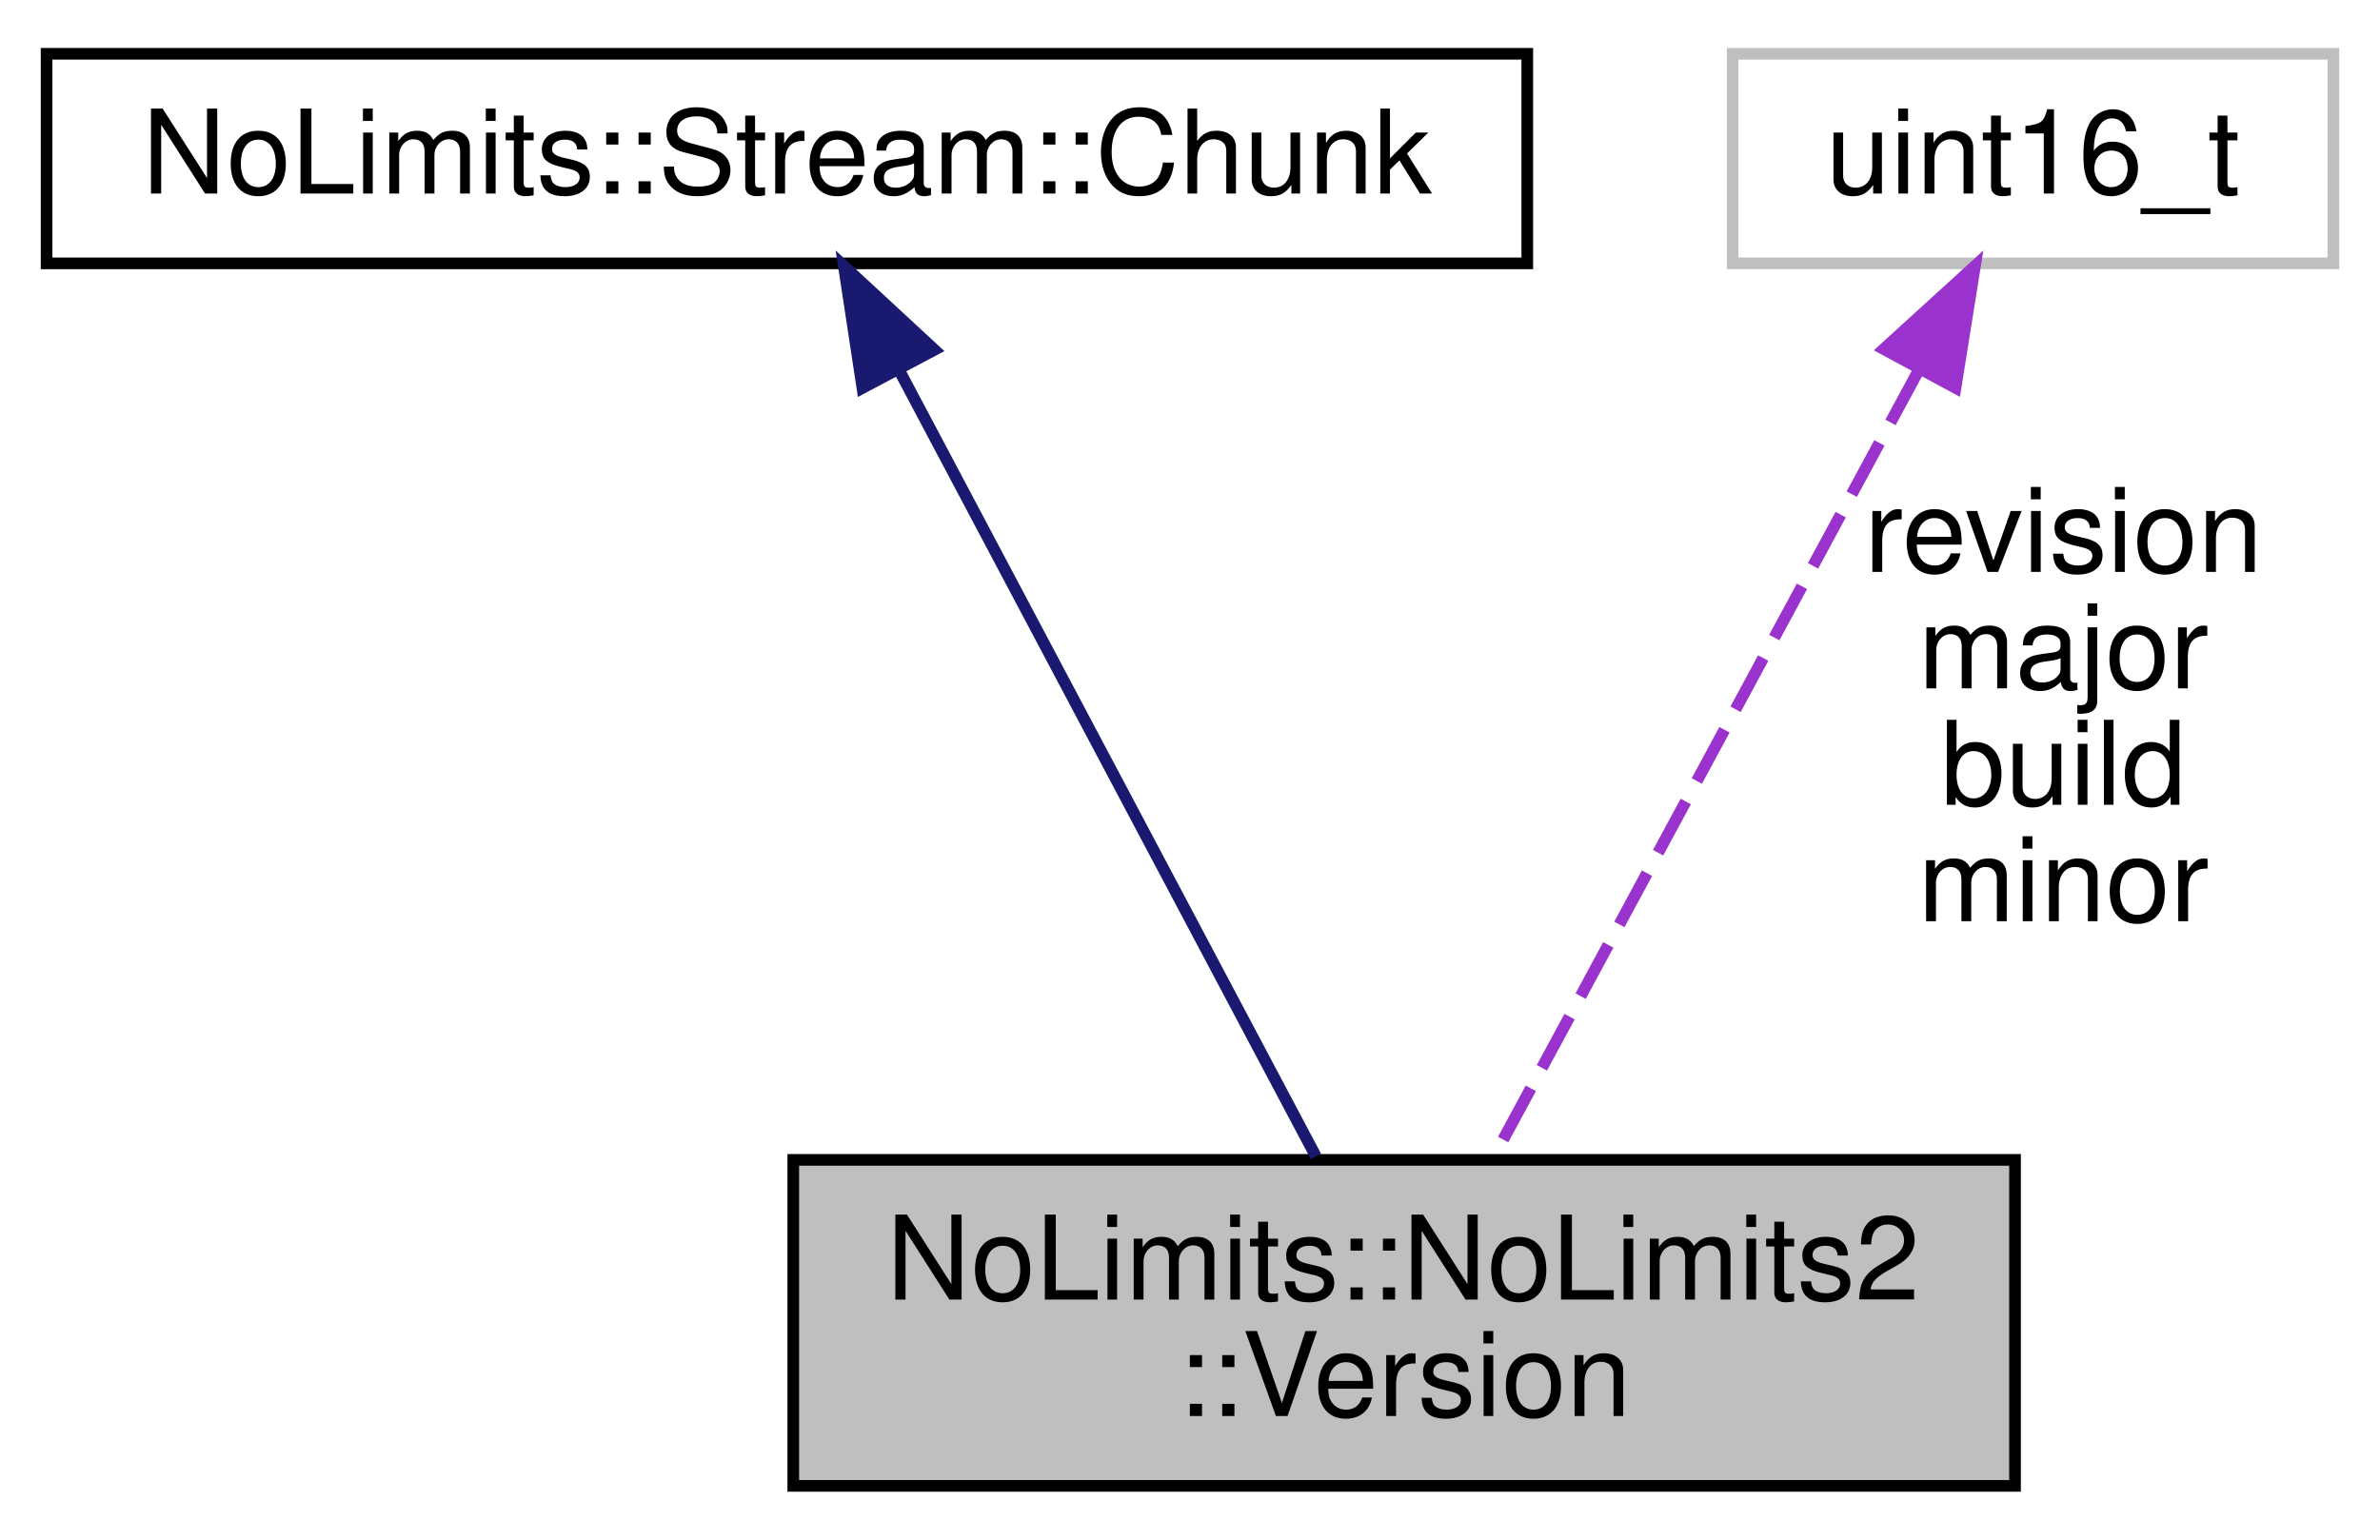
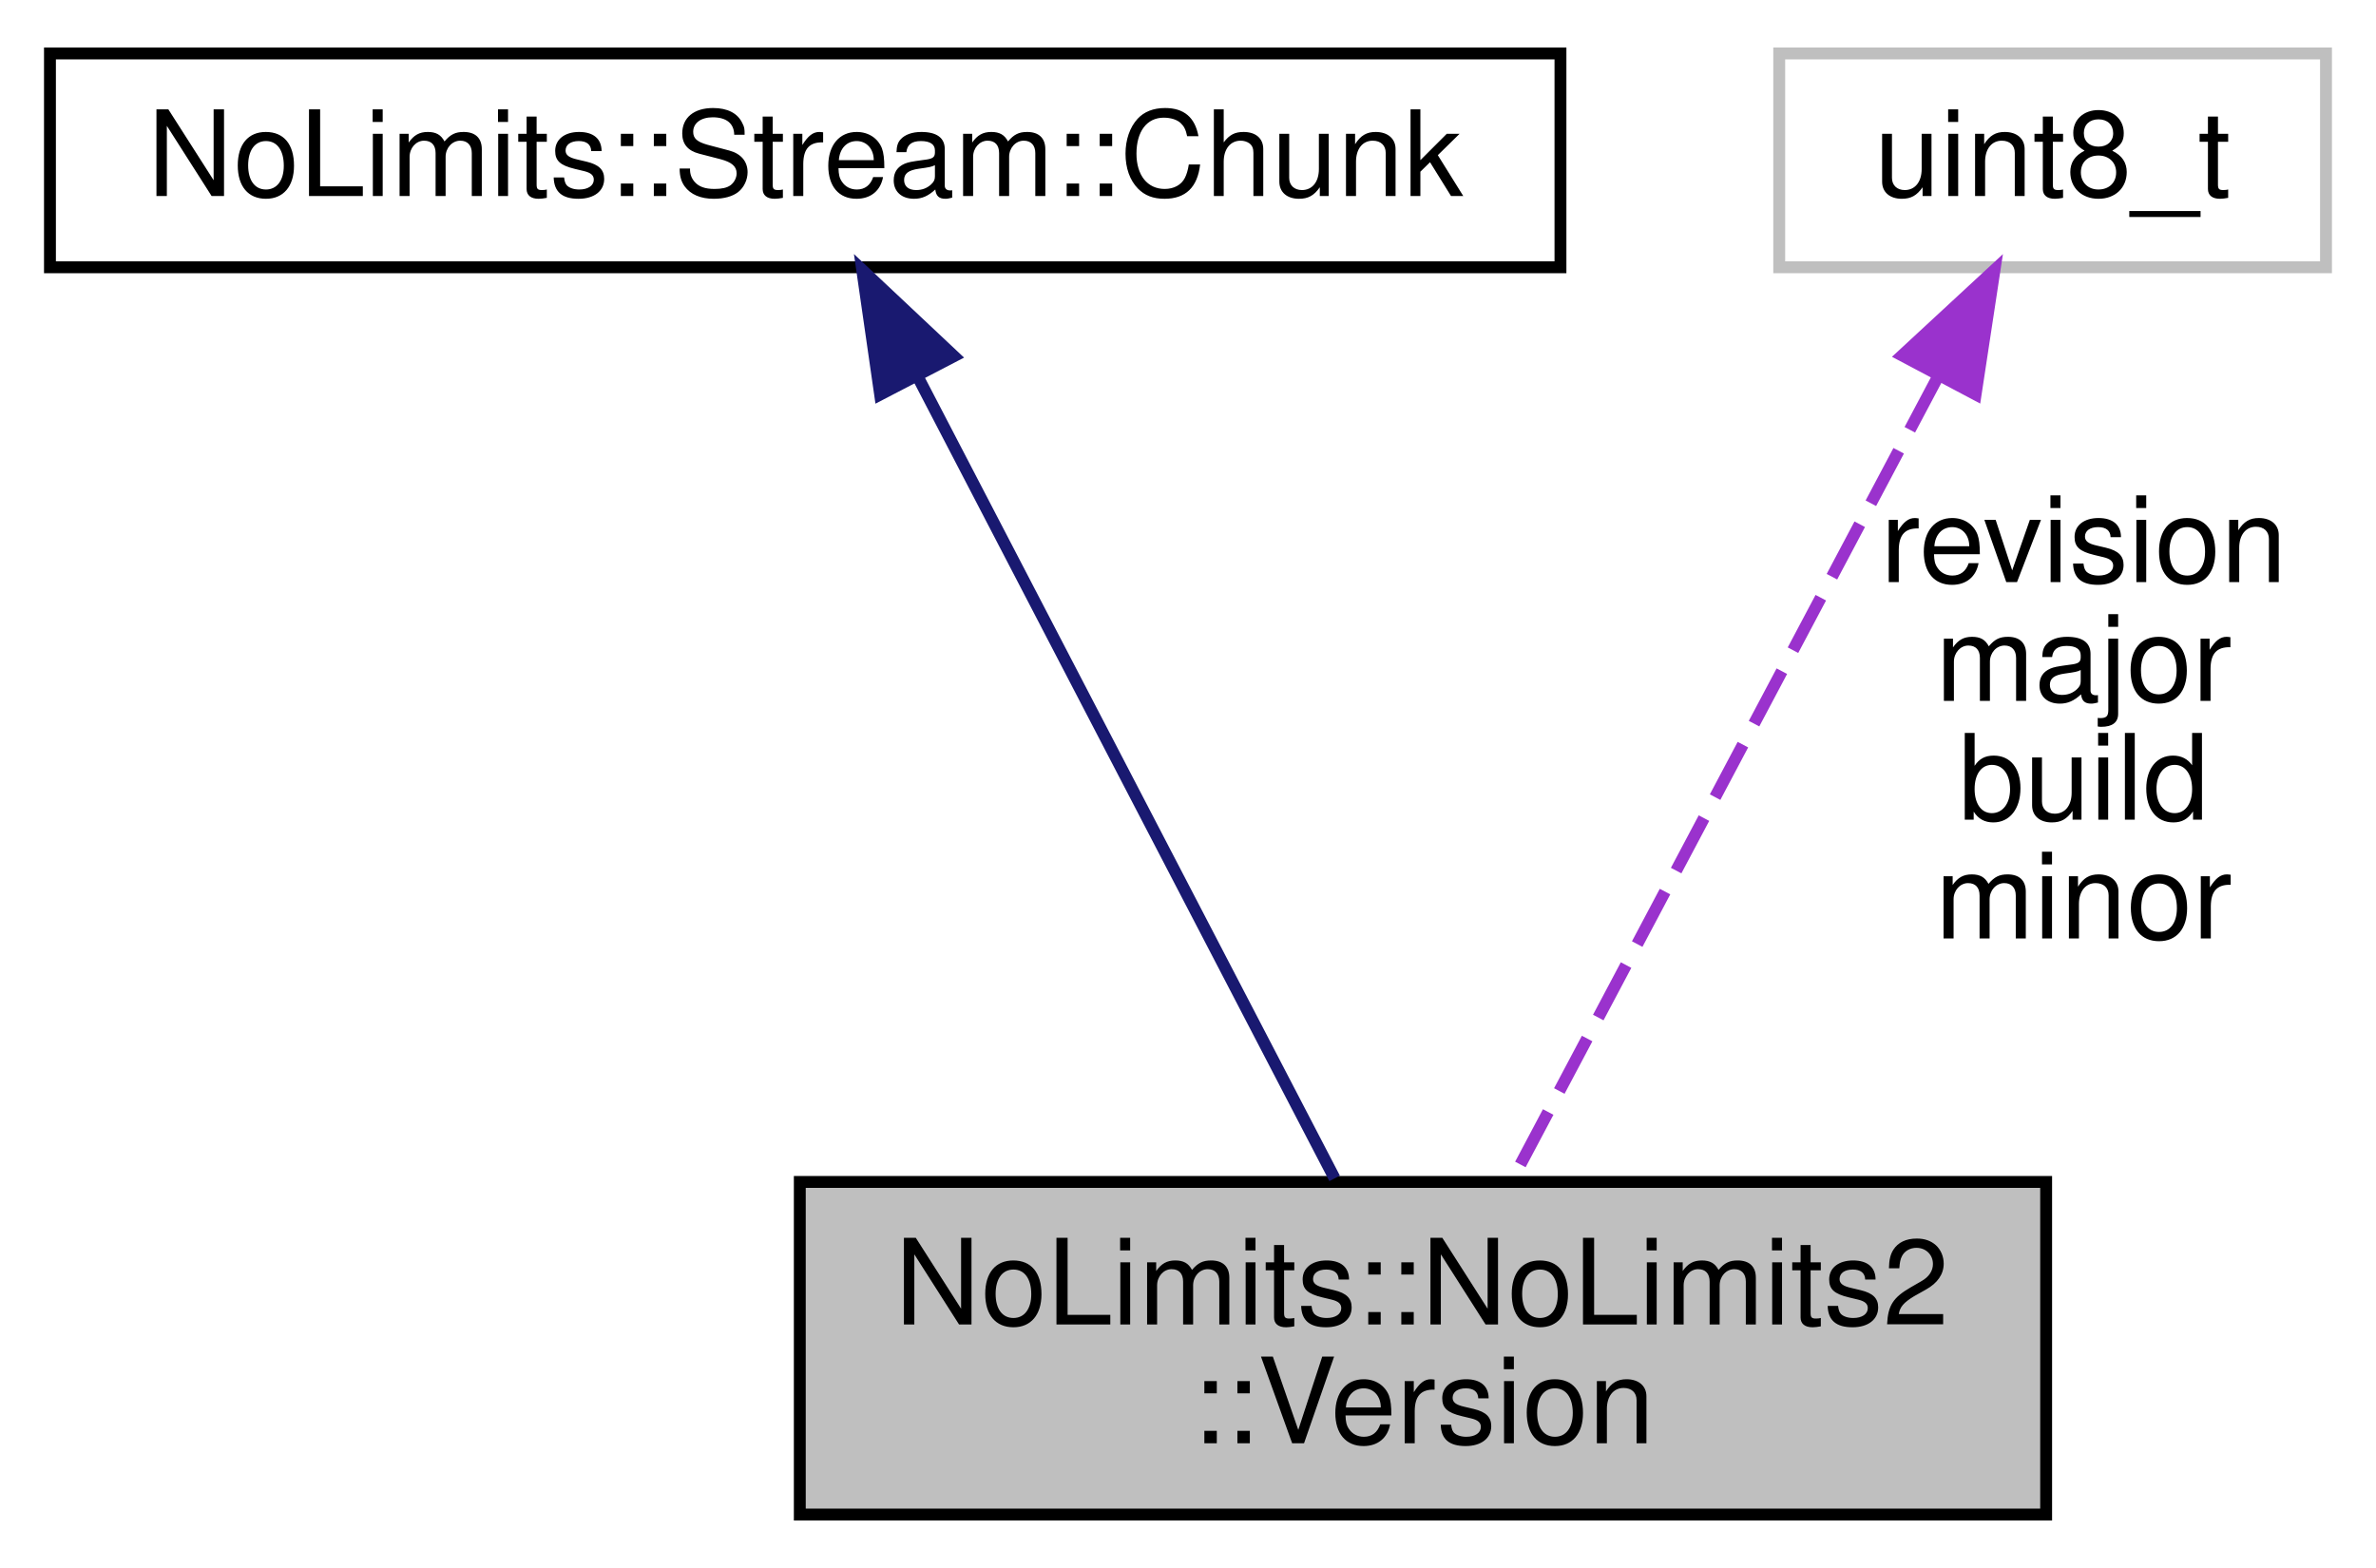
- <svg xmlns="http://www.w3.org/2000/svg" xmlns:xlink="http://www.w3.org/1999/xlink" width="204pt" height="132pt" viewBox="0.00 0.00 204.37 132.00">
+ <svg xmlns="http://www.w3.org/2000/svg" xmlns:xlink="http://www.w3.org/1999/xlink" width="200pt" height="132pt" viewBox="0.00 0.00 199.59 132.00">
  <g id="graph0" class="graph" transform="scale(1 1) rotate(0) translate(4 128)">
    <g id="node1" class="node">
-       <polygon fill="#bfbfbf" stroke="#000000" points="64.118,-.5 64.118,-28.5 169.029,-28.5 169.029,-.5 64.118,-.5" />
-       <text text-anchor="start" x="72.118" y="-16.5" font-family="Helvetica,sans-Serif" font-size="10.00" fill="#000000">NoLimits::NoLimits2</text>
-       <text text-anchor="middle" x="116.574" y="-6.5" font-family="Helvetica,sans-Serif" font-size="10.00" fill="#000000">::Version</text>
+       <polygon fill="#bfbfbf" stroke="#000000" points="63.118,-.5 63.118,-28.5 168.029,-28.5 168.029,-.5 63.118,-.5" />
+       <text text-anchor="start" x="71.118" y="-16.5" font-family="Helvetica,sans-Serif" font-size="10.00" fill="#000000">NoLimits::NoLimits2</text>
+       <text text-anchor="middle" x="115.574" y="-6.5" font-family="Helvetica,sans-Serif" font-size="10.00" fill="#000000">::Version</text>
    </g>
    <g id="node2" class="node">
      <g id="a_node2">
        <a xlink:href="class_no_limits_1_1_stream_1_1_chunk.html" target="_top" xlink:title="NoLimits::Stream::Chunk">
          <polygon fill="none" stroke="#000000" points="0,-105.5 0,-123.5 127.147,-123.5 127.147,-105.5 0,-105.5" />
          <text text-anchor="middle" x="63.574" y="-111.5" font-family="Helvetica,sans-Serif" font-size="10.00" fill="#000000">NoLimits::Stream::Chunk</text>
        </a>
      </g>
    </g>
    <g id="edge1" class="edge">
-       <path fill="none" stroke="#191970" d="M73.253,-96.238C83.539,-76.83 99.589,-46.546 108.994,-28.801" />
-       <polygon fill="#191970" stroke="#191970" points="70.055,-94.797 68.465,-105.272 76.24,-98.075 70.055,-94.797" />
+       <path fill="none" stroke="#191970" d="M73.07,-96.238C83.162,-76.83 98.91,-46.546 108.137,-28.801" />
+       <polygon fill="#191970" stroke="#191970" points="69.881,-94.785 68.373,-105.272 76.091,-98.014 69.881,-94.785" />
    </g>
    <g id="node3" class="node">
-       <polygon fill="none" stroke="#bfbfbf" points="144.781,-105.5 144.781,-123.5 196.367,-123.5 196.367,-105.5 144.781,-105.5" />
-       <text text-anchor="middle" x="170.574" y="-111.5" font-family="Helvetica,sans-Serif" font-size="10.00" fill="#000000">uint16_t</text>
+       <polygon fill="none" stroke="#bfbfbf" points="145.561,-105.5 145.561,-123.5 191.586,-123.5 191.586,-105.5 145.561,-105.5" />
+       <text text-anchor="middle" x="168.574" y="-111.5" font-family="Helvetica,sans-Serif" font-size="10.00" fill="#000000">uint8_t</text>
    </g>
    <g id="edge2" class="edge">
-       <path fill="none" stroke="#9a32cd" stroke-dasharray="5,2" d="M160.712,-96.238C150.232,-76.83 133.879,-46.546 124.296,-28.801" />
-       <polygon fill="#9a32cd" stroke="#9a32cd" points="157.759,-98.135 165.59,-105.272 163.918,-94.809 157.759,-98.135" />
-       <text text-anchor="middle" x="173.192" y="-79" font-family="Helvetica,sans-Serif" font-size="10.00" fill="#000000"> revision</text>
-       <text text-anchor="middle" x="173.192" y="-69" font-family="Helvetica,sans-Serif" font-size="10.00" fill="#000000">major</text>
-       <text text-anchor="middle" x="173.192" y="-59" font-family="Helvetica,sans-Serif" font-size="10.00" fill="#000000">build</text>
-       <text text-anchor="middle" x="173.192" y="-49" font-family="Helvetica,sans-Serif" font-size="10.00" fill="#000000">minor</text>
+       <path fill="none" stroke="#9a32cd" stroke-dasharray="5,2" d="M158.895,-96.238C148.608,-76.83 132.558,-46.546 123.153,-28.801" />
+       <polygon fill="#9a32cd" stroke="#9a32cd" points="155.907,-98.075 163.683,-105.272 162.092,-94.797 155.907,-98.075" />
+       <text text-anchor="middle" x="171.192" y="-79" font-family="Helvetica,sans-Serif" font-size="10.00" fill="#000000"> revision</text>
+       <text text-anchor="middle" x="171.192" y="-69" font-family="Helvetica,sans-Serif" font-size="10.00" fill="#000000">major</text>
+       <text text-anchor="middle" x="171.192" y="-59" font-family="Helvetica,sans-Serif" font-size="10.00" fill="#000000">build</text>
+       <text text-anchor="middle" x="171.192" y="-49" font-family="Helvetica,sans-Serif" font-size="10.00" fill="#000000">minor</text>
    </g>
  </g>
</svg>
